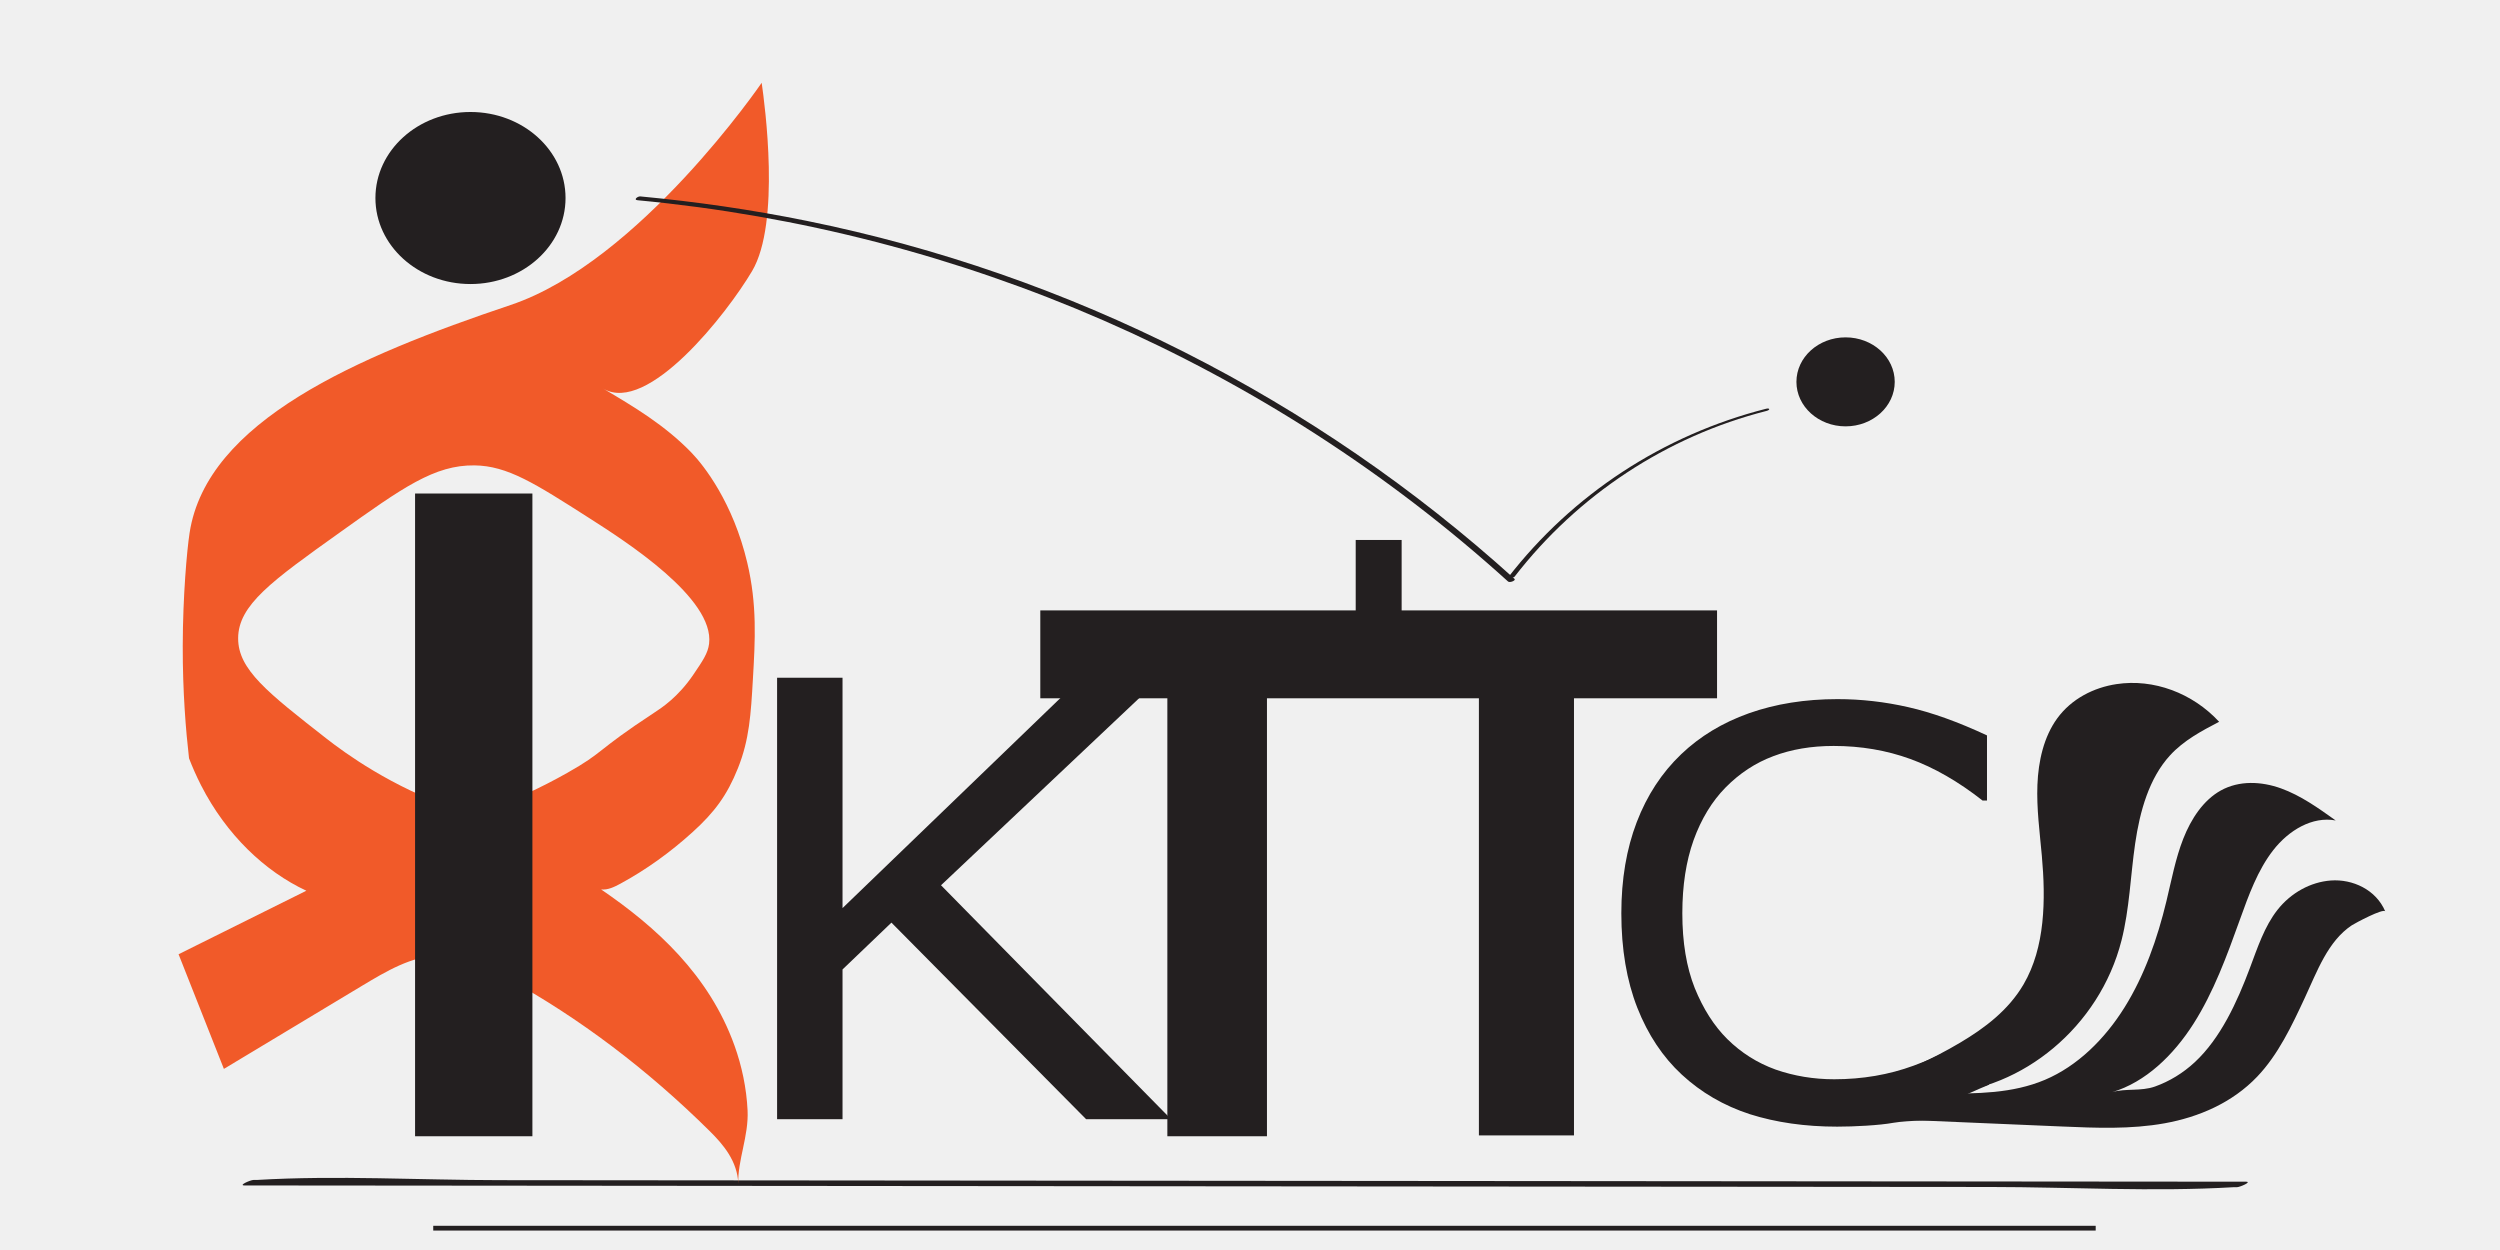
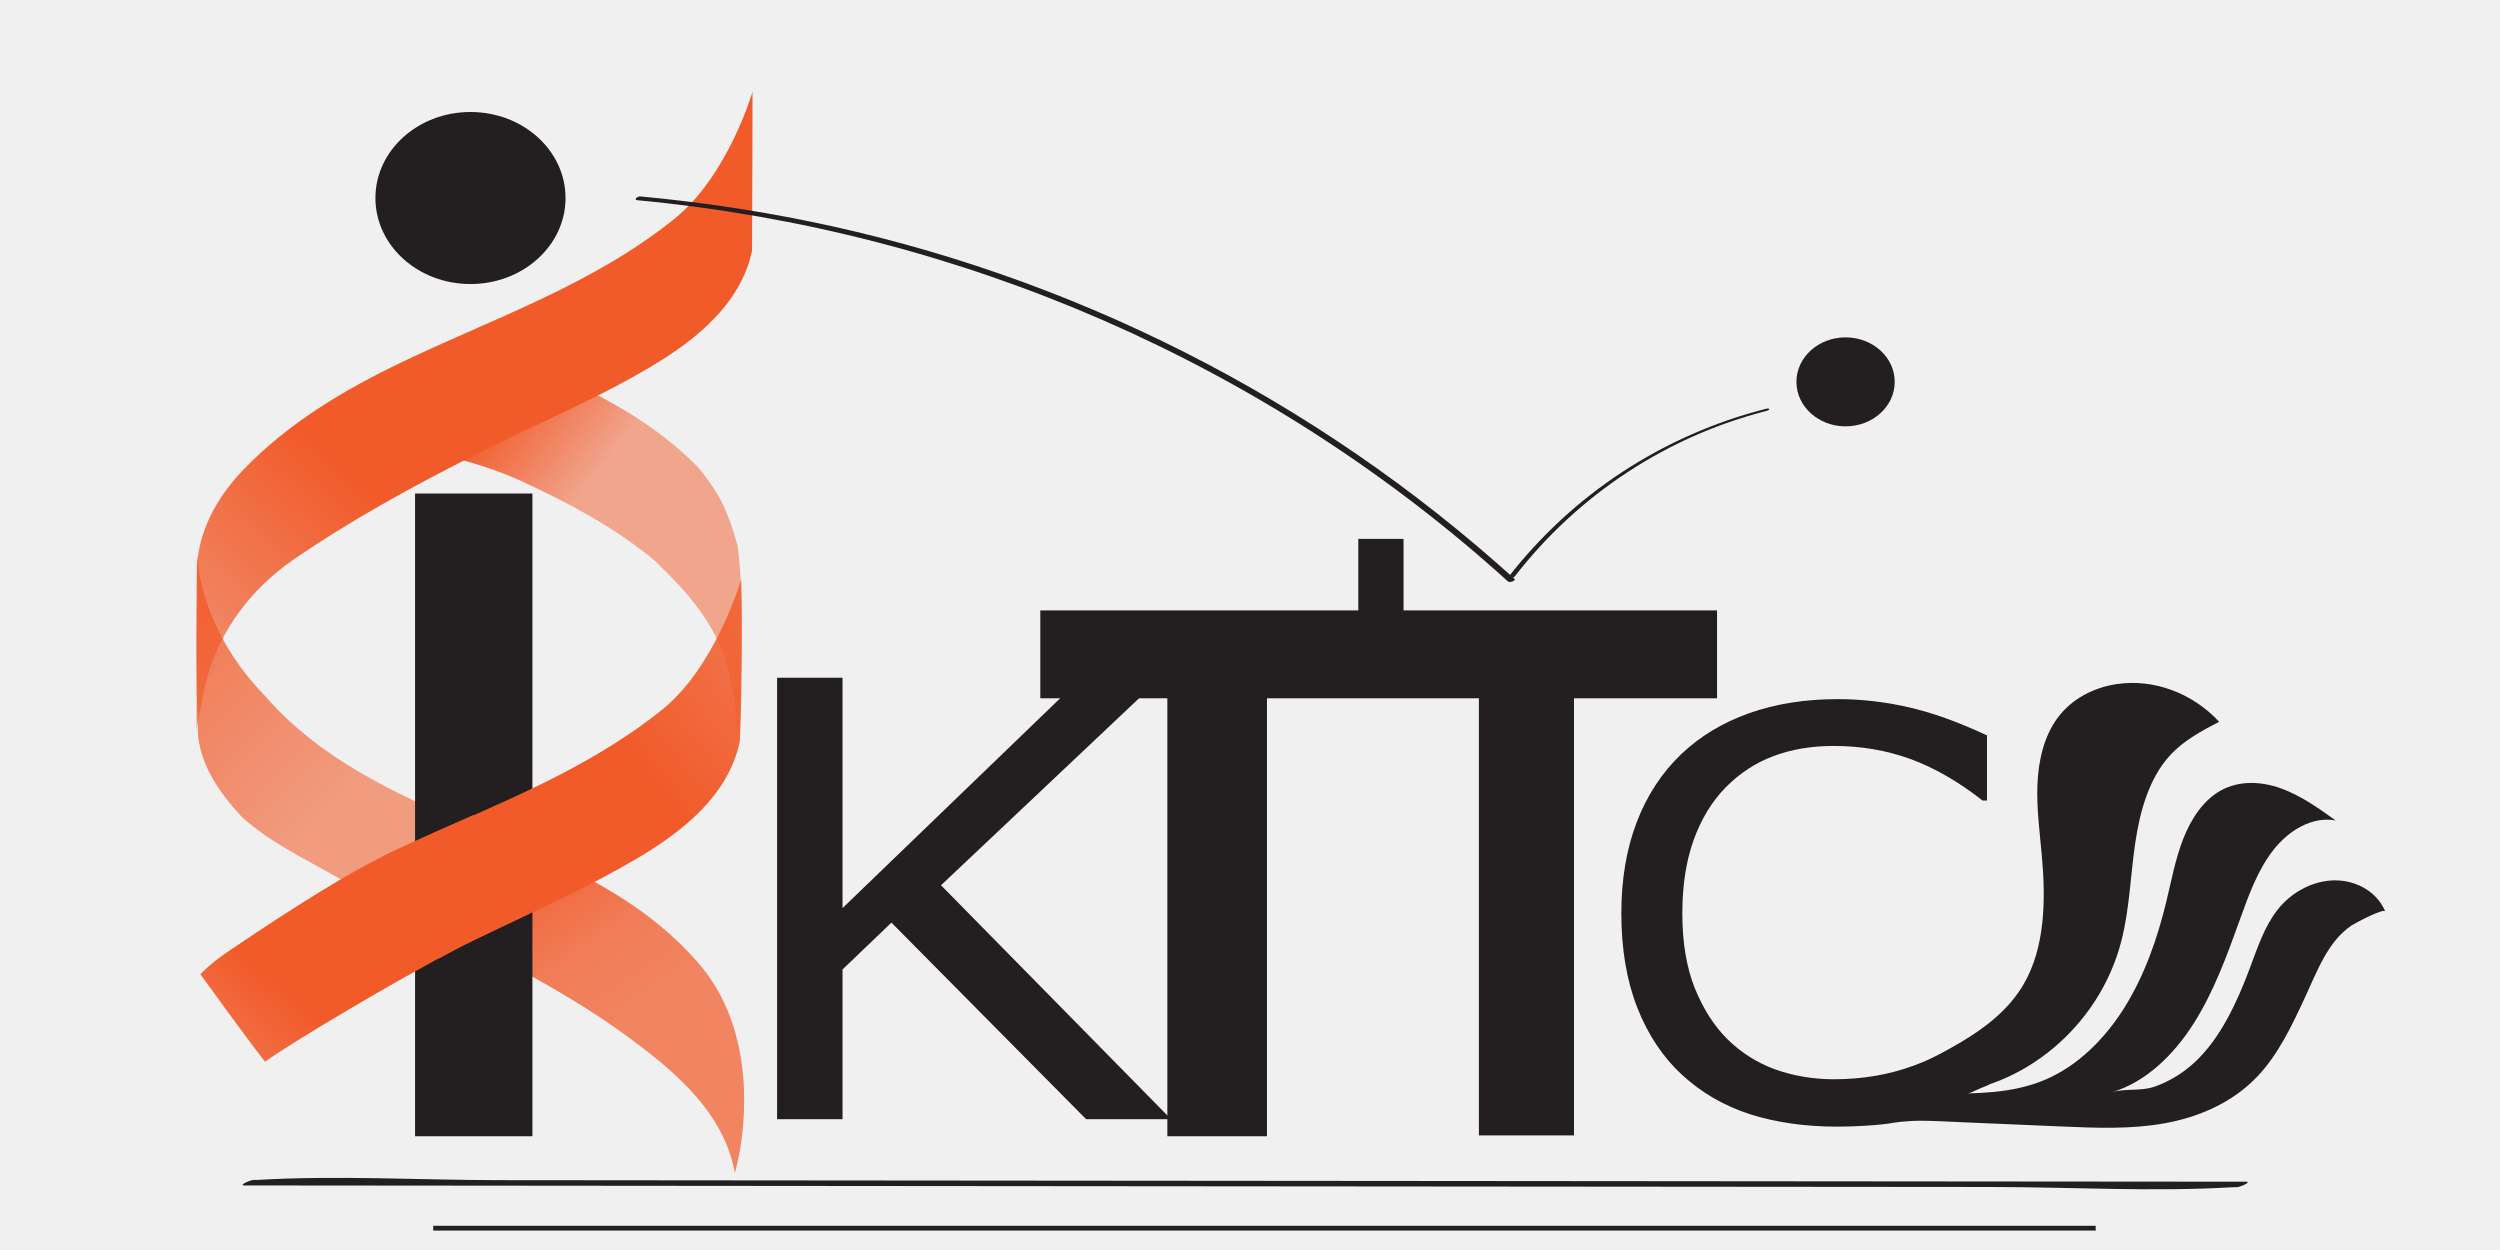
- <svg xmlns="http://www.w3.org/2000/svg" viewBox="0 0 700 350" height="350" width="700" xml:space="preserve" id="svg2" version="1.1">
+ <svg xmlns="http://www.w3.org/2000/svg" xmlns:xlink="http://www.w3.org/1999/xlink" version="1.1" id="svg2" xml:space="preserve" width="700" height="350" viewBox="0 0 700 350">
  <defs id="defs6">
-     <clipPath id="clipPath22" clipPathUnits="userSpaceOnUse">
-       <path id="path20" d="M 0,792 H 612 V 0 H 0 Z" />
+     <linearGradient id="linearGradient1147">
+       <stop style="stop-color:#f15a29;stop-opacity:0.574" offset="0" id="stop1143" />
+       <stop style="stop-color:#f15a29;stop-opacity:0.843" offset="1" id="stop1145" />
+     </linearGradient>
+     <linearGradient id="linearGradient1141">
+       <stop style="stop-color:#f15a29;stop-opacity:1" offset="0" id="stop1137" />
+       <stop style="stop-color:#f15a29;stop-opacity:0.529" offset="1" id="stop1139" />
+     </linearGradient>
+     <clipPath clipPathUnits="userSpaceOnUse" id="clipPath22">
+       <path d="M 0,792 H 612 V 0 H 0 Z" id="path20" />
    </clipPath>
-     <clipPath id="clipPath30" clipPathUnits="userSpaceOnUse">
-       <path id="path28" d="M 124.75,628.75 H 161.5 V 603.5 h -36.75 z" />
+     <clipPath clipPathUnits="userSpaceOnUse" id="clipPath30">
+       <path d="M 124.75,628.75 H 161.5 V 603.5 h -36.75 z" id="path28" />
    </clipPath>
-     <clipPath id="clipPath58" clipPathUnits="userSpaceOnUse">
-       <path id="path56" d="M 0,792 H 612 V 0 H 0 Z" />
+     <clipPath clipPathUnits="userSpaceOnUse" id="clipPath58">
+       <path d="M 0,792 H 612 V 0 H 0 Z" id="path56" />
    </clipPath>
-     <clipPath id="clipPath90" clipPathUnits="userSpaceOnUse">
-       <path id="path88" d="M 0,792 H 612 V 0 H 0 Z" />
+     <clipPath clipPathUnits="userSpaceOnUse" id="clipPath90">
+       <path d="M 0,792 H 612 V 0 H 0 Z" id="path88" />
    </clipPath>
+     <linearGradient id="linearGradient961">
+       <stop style="stop-color:#f15a29;stop-opacity:1" offset="0" id="stop957" />
+       <stop style="stop-color:#f15a29;stop-opacity:0.542" offset="1" id="stop959" />
+     </linearGradient>
+     <linearGradient id="linearGradient2477">
+       <stop id="stop2473" offset="0" style="stop-color:#f15a29;stop-opacity:1" />
+       <stop id="stop2475" offset="1" style="stop-color:#f15a29;stop-opacity:0.577" />
+     </linearGradient>
+     <linearGradient id="linearGradient2469">
+       <stop id="stop2465" offset="0" style="stop-color:#0000ff;stop-opacity:1;" />
+       <stop id="stop2467" offset="1" style="stop-color:#000000;stop-opacity:0.5" />
+     </linearGradient>
+     <linearGradient id="linearGradient2447">
+       <stop style="stop-color:#f15a29;stop-opacity:0.718" offset="0" id="stop2443" />
+       <stop id="stop2449" offset="0.393" style="stop-color:#f15a29;stop-opacity:0.766" />
+       <stop style="stop-color:#f15a29;stop-opacity:1" offset="1" id="stop2445" />
+     </linearGradient>
+     <linearGradient id="linearGradient1515">
+       <stop id="stop1511" offset="0" style="stop-color:#f15a29;stop-opacity:0.506" />
+       <stop id="stop1513" offset="1" style="stop-color:#f15a29;stop-opacity:1" />
+     </linearGradient>
+     <linearGradient gradientTransform="matrix(3.646379,0,0,-3.646379,-288.6475,968.8168)" spreadMethod="pad" gradientUnits="userSpaceOnUse" y2="127.745" x2="82.739" y1="139.237" x1="94.632" id="linearGradient1471" xlink:href="#linearGradient1147" />
+     <linearGradient gradientTransform="matrix(3.646379,0,0,-3.646379,-288.6475,968.8168)" gradientUnits="userSpaceOnUse" y2="114.381" x2="105.858" y1="118.791" x1="111.47" id="linearGradient1485" xlink:href="#linearGradient1515" />
+     <linearGradient spreadMethod="pad" y2="140.853" x2="105.418" y1="151.436" x1="112.788" gradientTransform="matrix(3.646379,0,0,-3.646379,-288.6475,968.8168)" gradientUnits="userSpaceOnUse" id="linearGradient1618" xlink:href="#linearGradient2447" />
+     <linearGradient gradientUnits="userSpaceOnUse" y2="121.645" x2="134.711" y1="137.665" x1="114.416" id="linearGradient2471" xlink:href="#linearGradient2469" />
+     <linearGradient gradientTransform="matrix(1.286361,0,0,1.286361,-78.60488,0.9250315)" gradientUnits="userSpaceOnUse" y2="131.887" x2="84.476" y1="118.791" x1="96.369" id="linearGradient2479" xlink:href="#linearGradient2477" />
+     <linearGradient y2="121.645" x2="134.711" y1="137.665" x1="114.416" gradientTransform="matrix(3.646379,0,0,-3.646379,-288.6475,968.8168)" gradientUnits="userSpaceOnUse" id="linearGradient931" xlink:href="#linearGradient1141" />
+     <linearGradient y2="160.135" x2="84.565" y1="149.769" x1="93.838" gradientTransform="matrix(3.646379,0,0,-3.646379,-288.6475,968.8168)" gradientUnits="userSpaceOnUse" id="linearGradient955" xlink:href="#linearGradient961" />
+     <linearGradient y2="131.887" x2="84.476" y1="118.791" x1="96.369" gradientTransform="matrix(3.646379,0,0,-3.646379,-288.6475,968.8168)" gradientUnits="userSpaceOnUse" id="linearGradient1172" xlink:href="#linearGradient2477" />
  </defs>
-   <g transform="matrix(1.333333,0,0,-1.333333,-38.04813,838.3333)" id="g10">
-     <g transform="translate(30.04666,-4.083355)" id="g932">
-       <g transform="translate(7.453345)" id="g977">
-         <g style="font-variant:normal;font-weight:normal;font-stretch:normal;font-size:142.138px;font-family:'Myriad Pro';-inkscape-font-specification:MyriadPro-Regular;writing-mode:lr-tb;fill:#231f20;fill-opacity:1;fill-rule:nonzero;stroke:none" id="text14" transform="matrix(1,0,0,-0.8970379,139.9966,397.8066)" aria-label="K">
-           <path id="path891" style="" d="M 96.956,0 H 79.12 L 38.241,-46.014 27.97,-35.049 V 0 H 14.228 v -103.342 h 13.742 v 53.926 l 50.179,-53.926 h 16.657 l -46.153,48.582 z" />
+   <g id="g10" transform="matrix(1.333333,0,0,-1.333333,-38.04813,838.3333)">
+     <g id="g932" transform="translate(30.04666,-4.083355)">
+       <g id="g977" transform="translate(7.453345)">
+         <path id="path146" style="opacity:1;fill:url(#linearGradient1618);fill-opacity:1;stroke:none;stroke-width:0.965px;stroke-linecap:butt;stroke-linejoin:miter;stroke-opacity:1;stop-opacity:1" d="M 99.266,455.408 76.313,441.153 c 17.178,-8.44 34.366,-16.446 50.008,-28.643 9.3,-7.109 17.114,-15.205 19.039,-26.022 0.39,1.482 0.724,2.977 1.018,4.481 2.314,13.598 0.676,29.02 -8.788,39.729 -9.997,11.588 -23.952,18.861 -37.933,24.545 -0.128,0.056 -0.261,0.111 -0.39,0.166 z" />
+         <path id="path1615" style="opacity:1;fill:url(#linearGradient1471);fill-opacity:1;stroke:none;stroke-width:0.965px;stroke-linecap:butt;stroke-linejoin:miter;stroke-opacity:1;stop-opacity:1" d="m 32.41,515.985 c -0.149,-11.697 -0.34,-23.404 0.166,-35.095 -0.326,-7.634 4.21,-14.148 9.143,-19.518 6.64,-6.091 15.115,-9.674 22.763,-14.315 3.941,-2.056 7.874,-3.959 11.832,-5.904 l 22.953,14.255 c -18.759,8.052 -38.979,15.518 -52.672,31.385 -7.698,7.91 -13.149,18.1 -14.183,29.192 z" />
+         <path d="m 102.841,394.22 h -24.64 v 134.974 h 24.64 z" style="opacity:1;fill:#231f20;fill-opacity:1;fill-rule:nonzero;stroke:none;stop-opacity:1" id="path104" />
+         <path d="m 146.136,477.861 c 0.432,13.462 1.484,27.057 -0.214,40.442 -2.327,8.298 -4.278,11.314 -7.977,16.068 -6.599,6.897 -14.748,12.127 -23.237,16.402 -4.642,2.508 -9.459,4.674 -14.259,6.859 -5.754,-2.292 -11.507,-4.583 -17.261,-6.875 -2.194,-3.998 -4.388,-7.996 -6.582,-11.995 8.801,-1.531 17.498,-3.841 25.573,-7.727 9.274,-4.382 18.416,-9.34 26.328,-15.919 7.14,-6.929 13.778,-13.969 15.94,-25.08 1.13,-4.05 1.106,-8.011 1.689,-12.176 z" style="opacity:1;fill:url(#linearGradient1485);fill-opacity:1;stroke:none;stroke-width:0.965px;stroke-linecap:butt;stroke-linejoin:miter;stroke-opacity:1;stop-opacity:1" id="path247" />
+         <path id="path137-2" style="display:inline;opacity:1;fill:url(#linearGradient1172);fill-opacity:1;stroke:none;stroke-width:0.965px;stroke-linecap:butt;stroke-linejoin:miter;stroke-opacity:1;stop-opacity:1" d="m 32.291,479.629 0.207,35.581 c 0.815,7.313 4.612,13.745 9.652,18.99 9.443,9.827 21.239,16.827 33.469,22.673 19.47,9.305 39.735,16.141 56.959,29.932 11.383,9.115 16.489,26.77 16.489,26.77 0,0 -0.029,-22.276 -0.102,-33.409 -2.401,-11.361 -12.132,-18.945 -21.459,-24.459 -11.938,-7.057 -22.452,-11.197 -36.874,-18.473 -12.958,-6.537 -26.094,-13.742 -38.037,-21.968 -8.537,-5.88 -15.35,-14.632 -18.092,-24.896 -0.947,-3.546 -2.211,-10.742 -2.211,-10.742 z" />
+         <path id="path926" style="opacity:1;fill:#f15a29;fill-opacity:1;stroke:none;stroke-width:0.965px;stroke-linecap:butt;stroke-linejoin:miter;stroke-opacity:1;stop-opacity:1" d="M 102.032,440.884 90.495,461.706 c -5.832,-2.579 -11.654,-5.136 -17.447,-7.905 -0.539,-0.258 -1.06,-0.554 -1.598,-0.816 L 83.28,431.611 c 1.6,0.826 3.184,1.746 4.781,2.551 5.202,2.624 9.537,4.629 13.972,6.721 z" />
+         <path id="path946" style="opacity:1;fill:url(#linearGradient931);fill-opacity:1;stroke:none;stroke-width:0.965px;stroke-linecap:butt;stroke-linejoin:miter;stroke-opacity:1;stop-opacity:1" d="m 146.699,511.219 c 0,0 -5.309,-18.371 -16.692,-27.486 -15.817,-12.665 -34.194,-19.529 -52.169,-27.762 l 17.027,-18.536 c 10.893,5.244 20.229,9.382 30.07,15.199 9.327,5.513 19.057,13.1 21.459,24.46 0.658,12.742 0.306,34.124 0.306,34.124 z" />
+         <path id="path137" style="opacity:1;fill:url(#linearGradient955);fill-opacity:1;stroke:none;stroke-width:0.965px;stroke-linecap:butt;stroke-linejoin:miter;stroke-opacity:1;stop-opacity:1" d="m 94.864,437.436 -17.027,18.536 c -1.599,-0.732 -3.2,-1.411 -4.79,-2.171 -12.23,-5.845 -29.031,-17.412 -33.467,-20.346 -4.437,-2.934 -6.465,-5.207 -6.465,-5.207 0,0 9.784,-13.565 13.562,-18.381 5.455,3.93 26.668,16.651 41.383,24.296 2.533,1.278 4.483,2.156 6.804,3.273 z" />
+         <g aria-label="K" transform="matrix(1,0,0,-0.8970379,139.9966,397.8066)" id="text14" style="font-variant:normal;font-weight:normal;font-stretch:normal;font-size:142.138px;font-family:'Myriad Pro';-inkscape-font-specification:MyriadPro-Regular;writing-mode:lr-tb;fill:#231f20;fill-opacity:1;fill-rule:nonzero;stroke:none">
+           <path d="M 96.956,0 H 79.12 L 38.241,-46.014 27.97,-35.049 V 0 H 14.228 v -103.342 h 13.742 v 53.926 l 50.179,-53.926 h 16.657 l -46.153,48.582 z" style="" id="path891" />
        </g>
        <g id="g16">
-           <g clip-path="url(#clipPath22)" id="g18">
+           <g id="g18" clip-path="url(#clipPath22)">
            <g id="g24">
              <g id="g26" />
              <g id="g38">
-                 <g id="g36" opacity="0.52" clip-path="url(#clipPath30)">
-                   <g id="g34" transform="translate(124.75,628.75)">
-                     <path id="path32" style="fill:#231f20;fill-opacity:1;fill-rule:nonzero;stroke:none" d="M 0,0 36.75,-25.25" />
+                 <g clip-path="url(#clipPath30)" opacity="0.52" id="g36">
+                   <g transform="translate(124.75,628.75)" id="g34">
+                     <path d="M 0,0 36.75,-25.25" style="fill:#231f20;fill-opacity:1;fill-rule:nonzero;stroke:none" id="path32" />
                  </g>
                </g>
              </g>
            </g>
          </g>
        </g>
-         <path id="path40" style="fill:#231f20;fill-opacity:1;fill-rule:nonzero;stroke:none" d="M 351.617,486.193 H 209.5 v 18.456 h 142.117 z" />
-         <path id="path42" style="fill:#231f20;fill-opacity:1;fill-rule:nonzero;stroke:none;stroke-width:1.012" d="m 257.097,394.22 h -20.916 v 94.451 h 20.916 z" />
-         <path id="path44" style="fill:#231f20;fill-opacity:1;fill-rule:nonzero;stroke:none;stroke-width:1.015" d="m 321.573,394.398 h -19.968 v 94.477 h 19.968 z" />
-         <path id="path46" style="fill:#231f20;fill-opacity:1;fill-rule:nonzero;stroke:none" d="m 285.381,502.56 h -9.646 v 16.881 h 9.646 z" />
-         <g style="font-variant:normal;font-weight:normal;font-stretch:normal;font-size:123.184px;font-family:'Myriad Pro';-inkscape-font-specification:MyriadPro-Regular;writing-mode:lr-tb;fill:#231f20;fill-opacity:1;fill-rule:nonzero;stroke:none;stroke-width:0.967" id="text50" transform="scale(1.033736,-0.9673648)" aria-label="C">
-           <path id="path894" style="stroke-width:0.967" d="m 395.344,-418.693 c -2.205,0.962 -6.024,2.834 -7.828,3.676 -1.764,0.842 6.791,4.05 3.541,3.809 -6.617,0.18 -12.185,0.241 -15.073,0.762 -2.847,0.561 -7.99,0.842 -11.438,0.842 -6.496,0 -12.411,-0.902 -17.744,-2.707 -5.293,-1.845 -9.904,-4.712 -13.834,-8.601 -3.849,-3.809 -6.857,-8.641 -9.022,-14.496 -2.165,-5.895 -3.248,-12.731 -3.248,-20.511 0,-7.378 1.043,-13.974 3.128,-19.789 2.085,-5.814 5.093,-10.726 9.022,-14.736 3.809,-3.89 8.401,-6.857 13.774,-8.902 5.413,-2.045 11.408,-3.068 17.984,-3.068 4.812,0 9.604,0.581 14.375,1.744 4.812,1.163 10.145,3.208 15.999,6.135 v 14.135 h -0.902 c -4.932,-4.13 -9.824,-7.138 -14.676,-9.022 -4.852,-1.885 -10.045,-2.827 -15.578,-2.827 -4.531,0 -8.621,0.742 -12.27,2.225 -3.609,1.444 -6.837,3.709 -9.684,6.797 -2.767,3.007 -4.932,6.817 -6.496,11.428 -1.524,4.571 -2.286,9.864 -2.286,15.879 0,6.296 0.842,11.709 2.526,16.24 1.724,4.531 3.93,8.22 6.616,11.067 2.807,2.967 6.075,5.173 9.804,6.616 3.769,1.403 7.739,2.105 11.909,2.105 5.734,0 11.107,-0.982 16.12,-2.947 5.012,-1.965 10.792,-4.912 15.163,-8.842 l 5.557,1.55 z" />
+         <path d="M 351.617,486.193 H 209.5 v 18.456 h 142.117 z" style="fill:#231f20;fill-opacity:1;fill-rule:nonzero;stroke:none" id="path40" />
+         <path d="m 257.097,394.22 h -20.916 v 94.451 h 20.916 z" style="fill:#231f20;fill-opacity:1;fill-rule:nonzero;stroke:none;stroke-width:1.012" id="path42" />
+         <path d="m 321.573,394.398 h -19.968 v 94.477 h 19.968 z" style="fill:#231f20;fill-opacity:1;fill-rule:nonzero;stroke:none;stroke-width:1.015" id="path44" />
+         <path d="m 285.782,500.859 h -9.501 v 18.808 h 9.501 z" style="fill:#231f20;fill-opacity:1;fill-rule:nonzero;stroke:none;stroke-width:1.048" id="path46" />
+         <g aria-label="C" transform="scale(1.033736,-0.9673648)" id="text50" style="font-variant:normal;font-weight:normal;font-stretch:normal;font-size:123.184px;font-family:'Myriad Pro';-inkscape-font-specification:MyriadPro-Regular;writing-mode:lr-tb;fill:#231f20;fill-opacity:1;fill-rule:nonzero;stroke:none;stroke-width:0.967">
+           <path d="m 395.344,-418.693 c -2.205,0.962 -6.024,2.834 -7.828,3.676 -1.764,0.842 6.791,4.05 3.541,3.809 -6.617,0.18 -12.185,0.241 -15.073,0.762 -2.847,0.561 -7.99,0.842 -11.438,0.842 -6.496,0 -12.411,-0.902 -17.744,-2.707 -5.293,-1.845 -9.904,-4.712 -13.834,-8.601 -3.849,-3.809 -6.857,-8.641 -9.022,-14.496 -2.165,-5.895 -3.248,-12.731 -3.248,-20.511 0,-7.378 1.043,-13.974 3.128,-19.789 2.085,-5.814 5.093,-10.726 9.022,-14.736 3.809,-3.89 8.401,-6.857 13.774,-8.902 5.413,-2.045 11.408,-3.068 17.984,-3.068 4.812,0 9.604,0.581 14.375,1.744 4.812,1.163 10.145,3.208 15.999,6.135 v 14.135 h -0.902 c -4.932,-4.13 -9.824,-7.138 -14.676,-9.022 -4.852,-1.885 -10.045,-2.827 -15.578,-2.827 -4.531,0 -8.621,0.742 -12.27,2.225 -3.609,1.444 -6.837,3.709 -9.684,6.797 -2.767,3.007 -4.932,6.817 -6.496,11.428 -1.524,4.571 -2.286,9.864 -2.286,15.879 0,6.296 0.842,11.709 2.526,16.24 1.724,4.531 3.93,8.22 6.616,11.067 2.807,2.967 6.075,5.173 9.804,6.616 3.769,1.403 7.739,2.105 11.909,2.105 5.734,0 11.107,-0.982 16.12,-2.947 5.012,-1.965 10.792,-4.912 15.163,-8.842 l 5.557,1.55 z" style="stroke-width:0.967" id="path894" />
        </g>
        <g id="g52">
-           <g clip-path="url(#clipPath58)" id="g54">
-             <g transform="translate(388.9297,552.6429)" id="g60">
-               <path id="path62" style="fill:#231f20;fill-opacity:1;fill-rule:nonzero;stroke:none" d="m 0,0 c 0,-5.16 -4.621,-9.344 -10.322,-9.344 -5.701,0 -10.322,4.184 -10.322,9.344 0,5.16 4.621,9.344 10.322,9.344 C -4.621,9.344 0,5.16 0,0" />
+           <g id="g54" clip-path="url(#clipPath58)">
+             <g id="g60" transform="translate(388.9297,552.6429)">
+               <path d="m 0,0 c 0,-5.16 -4.621,-9.344 -10.322,-9.344 -5.701,0 -10.322,4.184 -10.322,9.344 0,5.16 4.621,9.344 10.322,9.344 C -4.621,9.344 0,5.16 0,0" style="fill:#231f20;fill-opacity:1;fill-rule:nonzero;stroke:none" id="path62" />
            </g>
-             <g transform="translate(89.8498,453.1828)" id="g64">
-               <path id="path66" style="fill:#231f20;fill-opacity:1;fill-rule:nonzero;stroke:none" d="M 0,0 Z" />
+             <g id="g64" transform="translate(89.8498,453.1828)">
+               <path d="M 0,0 Z" style="fill:#231f20;fill-opacity:1;fill-rule:nonzero;stroke:none" id="path66" />
            </g>
-             <g transform="translate(90.521,453.1828)" id="g68">
-               <path id="path70" style="fill:#231f20;fill-opacity:1;fill-rule:nonzero;stroke:none" d="M 0,0 H -0.671 Z" />
+             <g id="g68" transform="translate(90.521,453.1828)">
+               <path d="M 0,0 H -0.671 Z" style="fill:#231f20;fill-opacity:1;fill-rule:nonzero;stroke:none" id="path70" />
            </g>
-             <g transform="translate(42.3799,383.8879)" id="g72">
-               <path id="path74" style="fill:#231f20;fill-opacity:1;fill-rule:nonzero;stroke:none" d="m 0,0 c 13.85,-0.012 27.7,-0.024 41.551,-0.036 33.268,-0.03 66.537,-0.059 99.806,-0.088 40.427,-0.036 80.855,-0.071 121.282,-0.107 34.679,-0.03 69.358,-0.06 104.037,-0.091 16.898,-0.015 34.151,-1.045 51.028,-0.045 0.233,0.014 0.471,0 0.705,0 0.603,-0.001 3.272,1.156 1.886,1.157 -13.85,0.012 -27.701,0.024 -41.551,0.036 C 345.475,0.855 312.207,0.885 278.938,0.914 238.511,0.949 198.083,0.985 157.656,1.02 122.977,1.051 88.298,1.081 53.619,1.112 36.721,1.126 19.468,2.157 2.591,1.156 2.358,1.143 2.12,1.157 1.886,1.157 1.283,1.158 -1.386,0.001 0,0" />
+             <g id="g72" transform="translate(42.3799,383.8879)">
+               <path d="m 0,0 c 13.85,-0.012 27.7,-0.024 41.551,-0.036 33.268,-0.03 66.537,-0.059 99.806,-0.088 40.427,-0.036 80.855,-0.071 121.282,-0.107 34.679,-0.03 69.358,-0.06 104.037,-0.091 16.898,-0.015 34.151,-1.045 51.028,-0.045 0.233,0.014 0.471,0 0.705,0 0.603,-0.001 3.272,1.156 1.886,1.157 -13.85,0.012 -27.701,0.024 -41.551,0.036 C 345.475,0.855 312.207,0.885 278.938,0.914 238.511,0.949 198.083,0.985 157.656,1.02 122.977,1.051 88.298,1.081 53.619,1.112 36.721,1.126 19.468,2.157 2.591,1.156 2.358,1.143 2.12,1.157 1.886,1.157 1.283,1.158 -1.386,0.001 0,0" style="fill:#231f20;fill-opacity:1;fill-rule:nonzero;stroke:none" id="path74" />
            </g>
-             <g transform="translate(82.0168,374.9167)" id="g76">
-               <path id="path78" style="fill:#ffffff;fill-opacity:1;fill-rule:nonzero;stroke:#231f20;stroke-width:1;stroke-linecap:butt;stroke-linejoin:miter;stroke-miterlimit:10;stroke-dasharray:none;stroke-opacity:1" d="M 0,0 H 349.115" />
+             <g id="g76" transform="translate(82.0168,374.9167)">
+               <path d="M 0,0 H 349.115" style="fill:#ffffff;fill-opacity:1;fill-rule:nonzero;stroke:#231f20;stroke-width:1;stroke-linecap:butt;stroke-linejoin:miter;stroke-miterlimit:10;stroke-dasharray:none;stroke-opacity:1" id="path78" />
            </g>
          </g>
        </g>
-         <g id="g84">
-           <g clip-path="url(#clipPath90)" id="g86">
-             <g transform="translate(364.3158,398.8207)" id="g92">
-               <path id="path94" style="fill:#231f20;fill-opacity:1;fill-rule:nonzero;stroke:none" d="m 0,0 c 13.122,3.94 26.372,7.935 38.373,15.066 5.122,3.043 10.122,6.796 13.296,12.23 4.55,7.789 4.669,17.771 3.835,27.032 -0.446,4.953 -1.121,9.91 -0.926,14.884 0.194,4.974 1.341,10.064 4.146,13.925 3.026,4.164 7.724,6.5 12.474,7.214 7.749,1.165 15.913,-1.835 21.541,-7.914 C 89.074,80.523 85.335,78.552 82.435,75.396 78.033,70.605 76.088,63.651 75.102,56.865 74.117,50.079 73.917,43.123 72.234,36.511 67.608,18.326 51.356,5.205 34.493,4.364 41.815,4.341 49.328,4.355 56.176,7.258 c 6.816,2.89 12.537,8.528 16.711,15.22 4.174,6.693 6.884,14.413 8.784,22.294 1.064,4.41 1.894,8.921 3.535,13.103 1.64,4.182 4.216,8.096 7.868,10.127 3.879,2.157 8.541,1.933 12.664,0.448 4.123,-1.484 7.824,-4.123 11.474,-6.734 -4.898,0.917 -9.857,-2.057 -13.121,-6.25 C 100.826,51.273 98.932,45.995 97.078,40.834 94.366,33.28 91.581,25.665 87.361,19.037 83.141,12.408 77.296,6.761 70.275,4.659 c 2.823,0.845 6.021,0.127 8.993,1.184 3.041,1.082 5.901,2.826 8.358,5.109 5.419,5.034 8.894,12.638 11.572,19.777 1.6,4.263 3.051,8.724 5.78,12.195 2.828,3.596 6.955,5.87 11.224,6.185 4.53,0.334 9.494,-1.903 11.425,-6.506 -0.324,0.774 -6.437,-2.511 -7.033,-2.907 -5.027,-3.346 -7.261,-9.631 -9.857,-15.21 C 107.983,18.569 105.144,12.543 100.743,7.927 95.476,2.402 88.417,-0.596 81.292,-1.88 74.168,-3.164 66.9,-2.859 59.69,-2.551 39.793,-1.701 19.897,-0.85 0,0" />
-             </g>
-             <path transform="matrix(0.75,0,0,-0.75,-8.963901,632.8333)" d="M 213.271 23.182 C 213.271 23.182 179.083 73.268 142.975 85.395 C 99.908 99.857 57.912 117.912 53.088 149.188 C 52.341 154.03 51.199 166.914 51.168 180.82 C 51.139 193.85 52.052 204.688 52.928 212.324 C 53.893 214.824 55.01 217.364 56.305 219.902 C 63.374 233.75 74.173 244 85.777 249.402 C 73.852 255.332 61.925 261.261 50 267.189 C 54.229 277.889 58.46 288.589 62.689 299.289 C 75.573 291.538 88.458 283.786 101.342 276.037 C 108.199 271.913 115.29 267.716 122.775 267.576 C 129.463 267.452 135.937 270.587 142.146 274 C 162.173 285.011 181.217 299.386 198.717 316.705 C 202.473 320.422 206.499 325.113 206.723 331.461 C 206.492 324.92 209.674 318.077 209.322 310.906 C 209.013 304.606 207.702 298.48 205.68 292.822 C 198.587 272.988 183.662 259.524 168.312 249.039 C 170.176 249.251 172.004 248.358 173.742 247.414 C 180.821 243.574 187.607 238.724 193.955 232.965 C 200.05 227.436 203.583 222.707 206.641 215.049 C 209.834 207.054 210.243 199.977 210.812 190.16 C 211.448 179.207 212.021 169.361 209.23 157.541 C 205.266 140.753 197.1 130.345 193.588 126.717 C 186.139 119.023 177.486 113.886 168.93 108.824 C 181.335 116.132 203.445 87.962 210.582 75.904 C 218.613 62.34 214.134 29.25 213.271 23.182 z M 132.871 130.307 C 135.175 130.337 137.381 130.665 139.633 131.293 C 141.884 131.921 144.183 132.847 146.67 134.076 C 149.157 135.306 151.835 136.837 154.846 138.672 C 157.857 140.506 161.201 142.645 165.023 145.088 C 167.552 146.704 171.01 148.914 174.75 151.52 C 178.49 154.125 182.514 157.126 186.17 160.322 C 187.998 161.92 189.734 163.567 191.299 165.238 C 192.863 166.909 194.256 168.604 195.395 170.299 C 196.534 171.993 197.419 173.687 197.971 175.355 C 198.246 176.189 198.439 177.016 198.537 177.834 C 198.636 178.652 198.642 179.462 198.543 180.258 C 198.379 181.58 197.939 182.765 197.209 184.109 C 196.478 185.454 195.457 186.96 194.123 188.922 C 193.052 190.497 191.965 191.862 190.902 193.047 C 189.84 194.231 188.802 195.235 187.828 196.088 C 185.88 197.793 184.188 198.893 183.072 199.625 C 178.933 202.339 176.011 204.372 173.789 205.988 C 171.567 207.604 170.048 208.803 168.711 209.852 C 167.374 210.9 166.22 211.796 164.734 212.807 C 163.249 213.817 161.43 214.942 158.762 216.445 C 155.344 218.371 151.437 220.409 147.068 222.412 C 142.7 224.415 137.871 226.385 132.611 228.17 C 131.491 227.839 129.826 227.329 127.822 226.641 C 123.252 225.071 119.008 223.292 115.133 221.447 C 111.258 219.602 107.751 217.69 104.656 215.848 C 101.561 214.006 98.877 212.235 96.646 210.674 C 94.416 209.113 92.638 207.763 91.357 206.762 C 87.241 203.545 83.64 200.729 80.553 198.18 C 77.466 195.63 74.893 193.348 72.836 191.193 C 71.807 190.116 70.91 189.071 70.139 188.041 C 69.368 187.011 68.724 185.998 68.211 184.982 C 67.698 183.966 67.314 182.949 67.059 181.912 C 66.803 180.875 66.677 179.82 66.68 178.729 C 66.682 177.562 66.832 176.434 67.129 175.33 C 67.426 174.226 67.871 173.144 68.463 172.066 C 69.055 170.989 69.795 169.916 70.682 168.828 C 71.568 167.74 72.602 166.638 73.783 165.504 C 76.146 163.235 79.1 160.835 82.643 158.16 C 86.185 155.486 90.318 152.537 95.041 149.166 C 99.479 145.998 103.362 143.225 106.865 140.852 C 110.369 138.478 113.493 136.504 116.412 134.93 C 117.872 134.142 119.281 133.454 120.66 132.867 C 122.039 132.28 123.388 131.796 124.73 131.41 C 126.073 131.025 127.408 130.739 128.758 130.555 C 130.107 130.371 131.471 130.288 132.871 130.307 z " style="opacity:1;fill:#f15a29;fill-opacity:1;fill-rule:nonzero;stroke:none;stroke-width:1.333;stop-opacity:1" id="path73" />
-             <path id="path104" style="fill:#231f20;fill-opacity:1;fill-rule:nonzero;stroke:none" d="m 102.841,394.22 h -24.64 v 134.974 h 24.64 z" />
-             <g transform="translate(109.7995,591.2504)" id="g106">
-               <path id="path108" style="fill:#231f20;fill-opacity:1;fill-rule:nonzero;stroke:none" d="m 0,0 c 0,-9.977 -8.938,-18.065 -19.963,-18.065 -11.025,0 -19.962,8.088 -19.962,18.065 0,9.977 8.937,18.065 19.962,18.065 C -8.938,18.065 0,9.977 0,0" />
-             </g>
-             <g transform="translate(309.0719,511.2809)" id="g110">
-               <path id="path112" style="fill:#231f20;fill-opacity:1;fill-rule:nonzero;stroke:none" d="m 0,0 c -41.834,37.888 -93.334,63.957 -148.657,75.18 -11.534,2.34 -23.187,4.022 -34.903,5.126 -0.546,0.051 -1.54,-0.714 -0.568,-0.805 C -116.287,73.107 -51.911,45.233 -1.347,-0.562 -0.977,-0.897 0.381,-0.345 0,0" />
-             </g>
-             <g transform="translate(309.113,511.7528)" id="g114">
-               <path id="path116" style="fill:#231f20;fill-opacity:1;fill-rule:nonzero;stroke:none" d="m 0,0 c 13.266,17.14 31.865,29.423 52.883,34.784 0.843,0.215 0.734,0.669 -0.121,0.451 C 31.241,29.745 12.173,17.32 -1.429,-0.255 -1.521,-0.374 -0.266,-0.343 0,0" />
-             </g>
-           </g>
+         <g id="g92" transform="translate(364.3158,398.8207)" style="opacity:1;stop-opacity:1">
+           <path d="m 0,0 c 13.122,3.94 26.372,7.935 38.373,15.066 5.122,3.043 10.122,6.796 13.296,12.23 4.55,7.789 4.669,17.771 3.835,27.032 -0.446,4.953 -1.121,9.91 -0.926,14.884 0.194,4.974 1.341,10.064 4.146,13.925 3.026,4.164 7.724,6.5 12.474,7.214 7.749,1.165 15.913,-1.835 21.541,-7.914 C 89.074,80.523 85.335,78.552 82.435,75.396 78.033,70.605 76.088,63.651 75.102,56.865 74.117,50.079 73.917,43.123 72.234,36.511 67.608,18.326 51.356,5.205 34.493,4.364 41.815,4.341 49.328,4.355 56.176,7.258 c 6.816,2.89 12.537,8.528 16.711,15.22 4.174,6.693 6.884,14.413 8.784,22.294 1.064,4.41 1.894,8.921 3.535,13.103 1.64,4.182 4.216,8.096 7.868,10.127 3.879,2.157 8.541,1.933 12.664,0.448 4.123,-1.484 7.824,-4.123 11.474,-6.734 -4.898,0.917 -9.857,-2.057 -13.121,-6.25 C 100.826,51.273 98.932,45.995 97.078,40.834 94.366,33.28 91.581,25.665 87.361,19.037 83.141,12.408 77.296,6.761 70.275,4.659 c 2.823,0.845 6.021,0.127 8.993,1.184 3.041,1.082 5.901,2.826 8.358,5.109 5.419,5.034 8.894,12.638 11.572,19.777 1.6,4.263 3.051,8.724 5.78,12.195 2.828,3.596 6.955,5.87 11.224,6.185 4.53,0.334 9.494,-1.903 11.425,-6.506 -0.324,0.774 -6.437,-2.511 -7.033,-2.907 -5.027,-3.346 -7.261,-9.631 -9.857,-15.21 C 107.983,18.569 105.144,12.543 100.743,7.927 95.476,2.402 88.417,-0.596 81.292,-1.88 74.168,-3.164 66.9,-2.859 59.69,-2.551 39.793,-1.701 19.897,-0.85 0,0" style="fill:#231f20;fill-opacity:1;fill-rule:nonzero;stroke:none" id="path94" />
+         </g>
+         <g id="g106" transform="translate(109.7995,591.2504)" style="opacity:1;stop-opacity:1">
+           <path d="m 0,0 c 0,-9.977 -8.938,-18.065 -19.963,-18.065 -11.025,0 -19.962,8.088 -19.962,18.065 0,9.977 8.937,18.065 19.962,18.065 C -8.938,18.065 0,9.977 0,0" style="fill:#231f20;fill-opacity:1;fill-rule:nonzero;stroke:none" id="path108" />
+         </g>
+         <g id="g110" transform="translate(309.0719,511.2809)" style="opacity:1;stop-opacity:1">
+           <path d="m 0,0 c -41.834,37.888 -93.334,63.957 -148.657,75.18 -11.534,2.34 -23.187,4.022 -34.903,5.126 -0.546,0.051 -1.54,-0.714 -0.568,-0.805 C -116.287,73.107 -51.911,45.233 -1.347,-0.562 -0.977,-0.897 0.381,-0.345 0,0" style="fill:#231f20;fill-opacity:1;fill-rule:nonzero;stroke:none" id="path112" />
+         </g>
+         <g id="g114" transform="translate(309.113,511.7528)" style="opacity:1;stop-opacity:1">
+           <path d="m 0,0 c 13.266,17.14 31.865,29.423 52.883,34.784 0.843,0.215 0.734,0.669 -0.121,0.451 C 31.241,29.745 12.173,17.32 -1.429,-0.255 -1.521,-0.374 -0.266,-0.343 0,0" style="fill:#231f20;fill-opacity:1;fill-rule:nonzero;stroke:none" id="path116" />
        </g>
      </g>
    </g>
  </g>
</svg>
